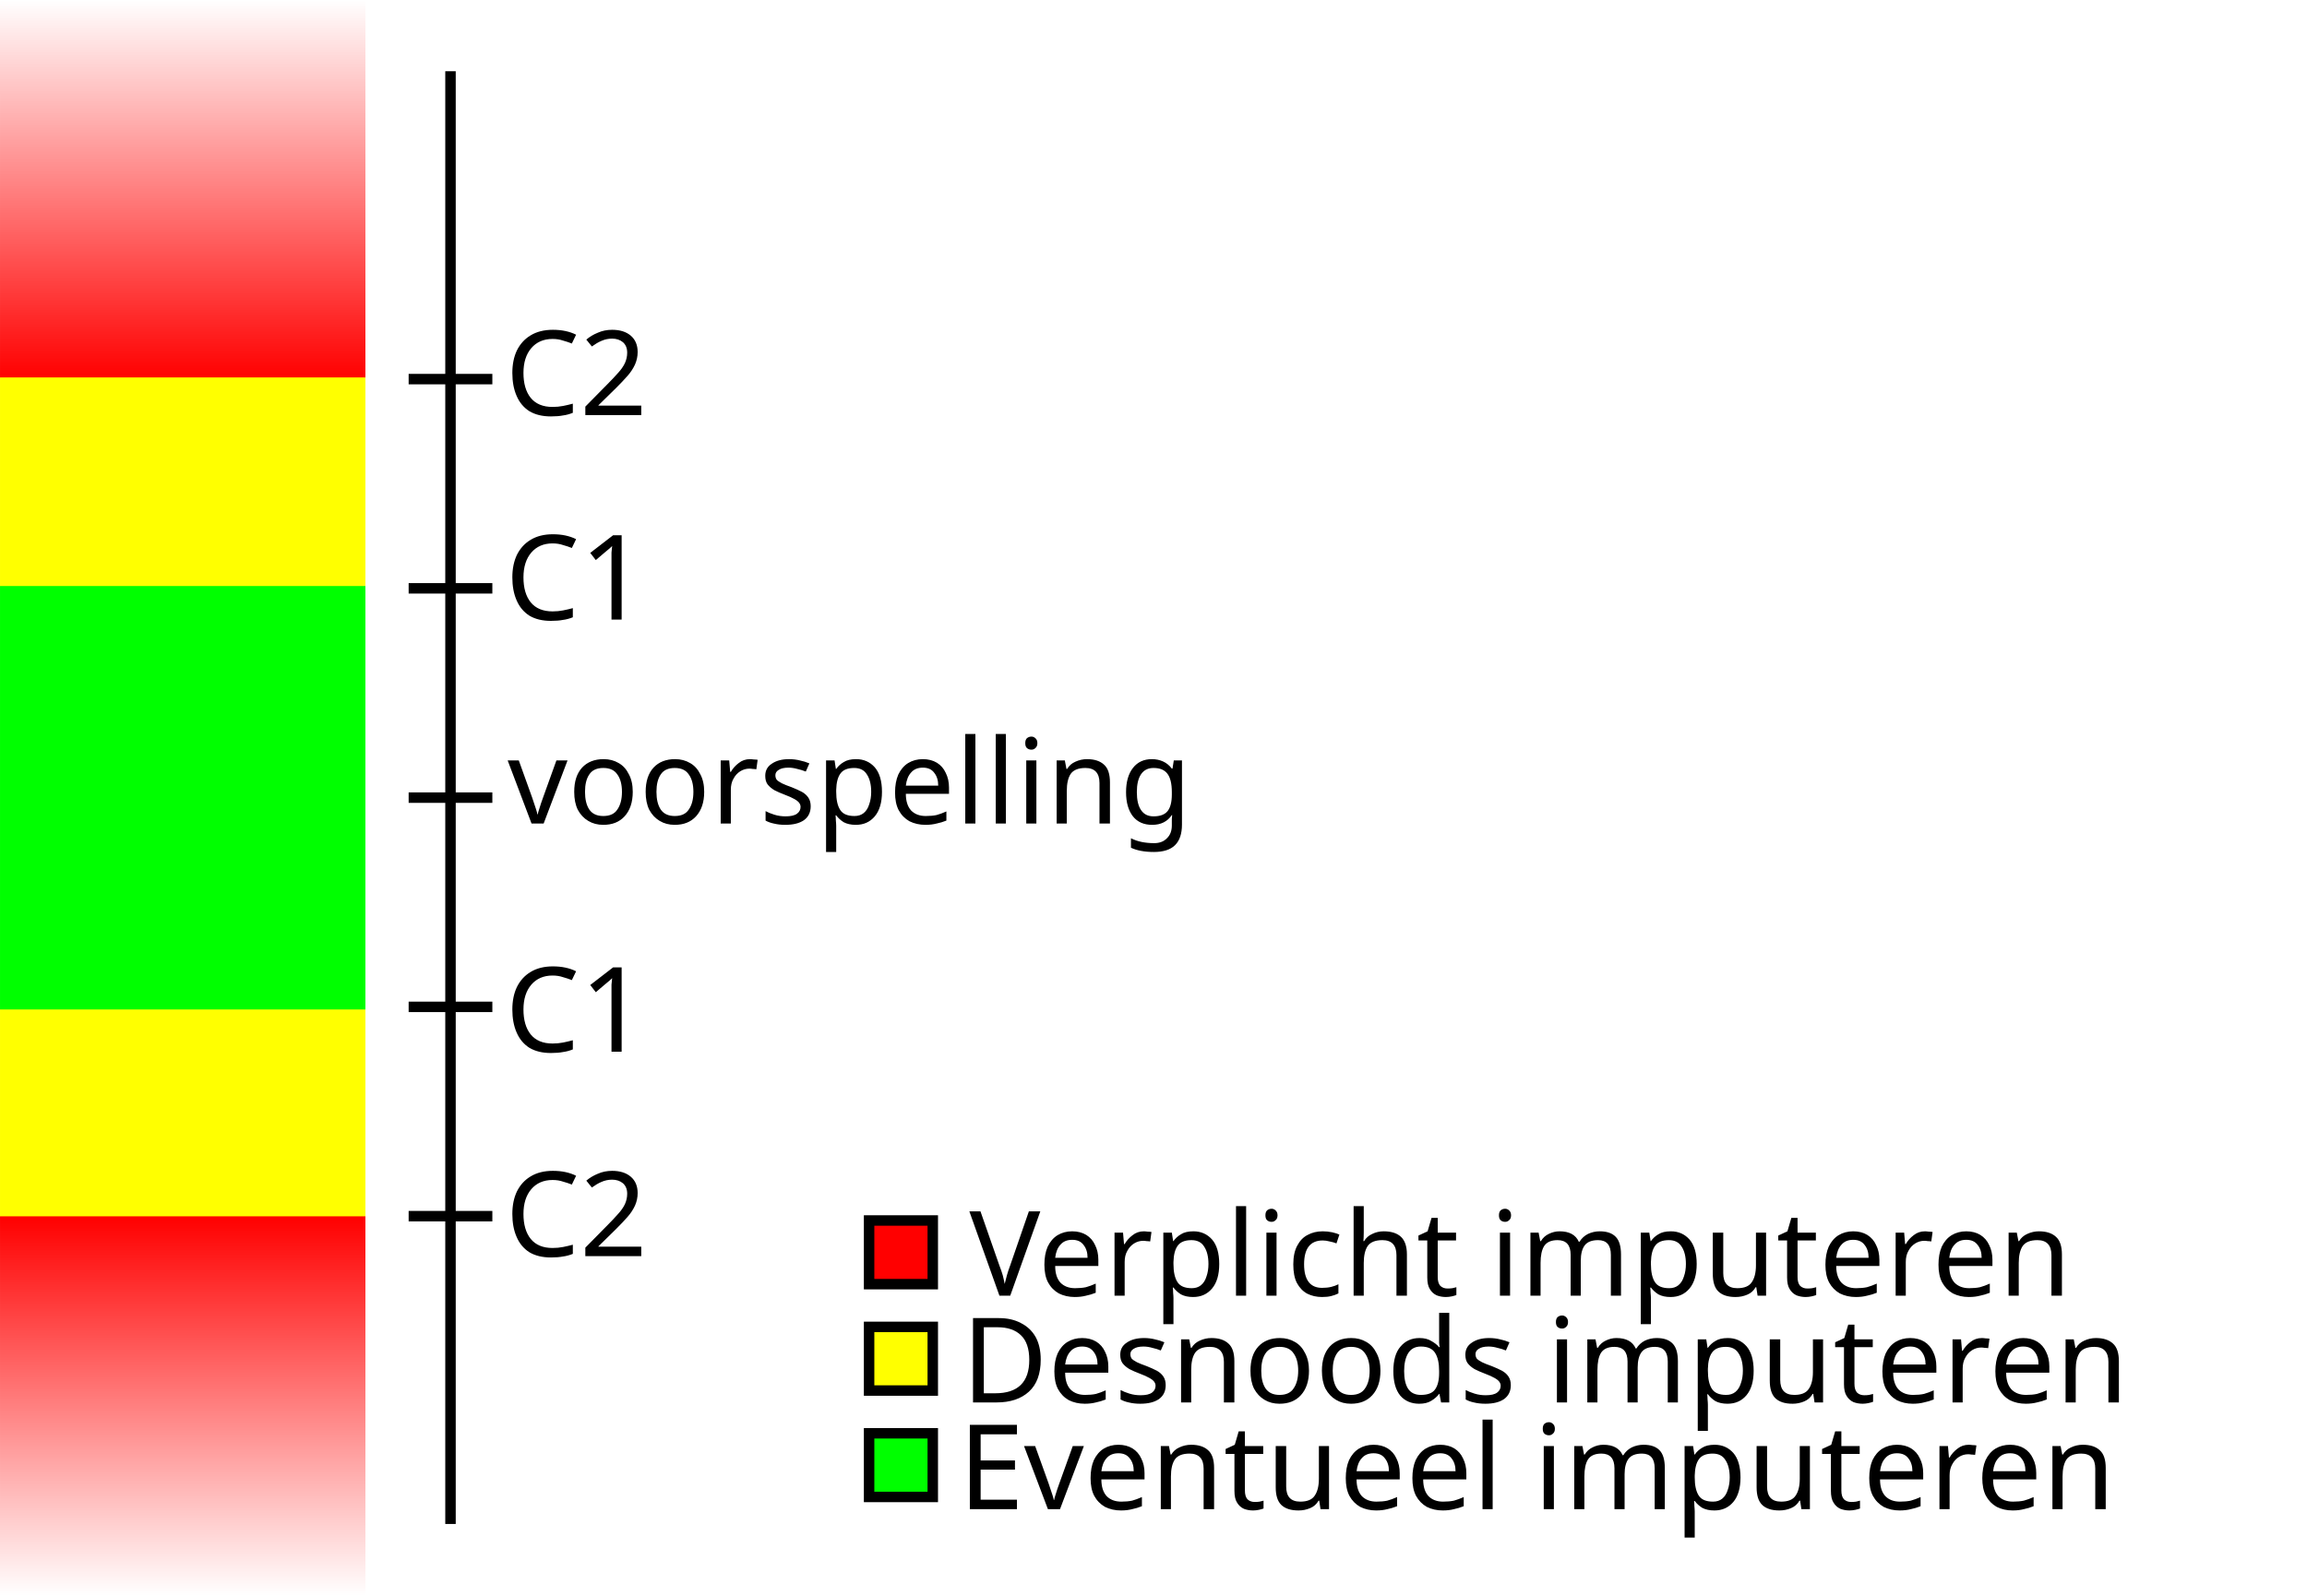
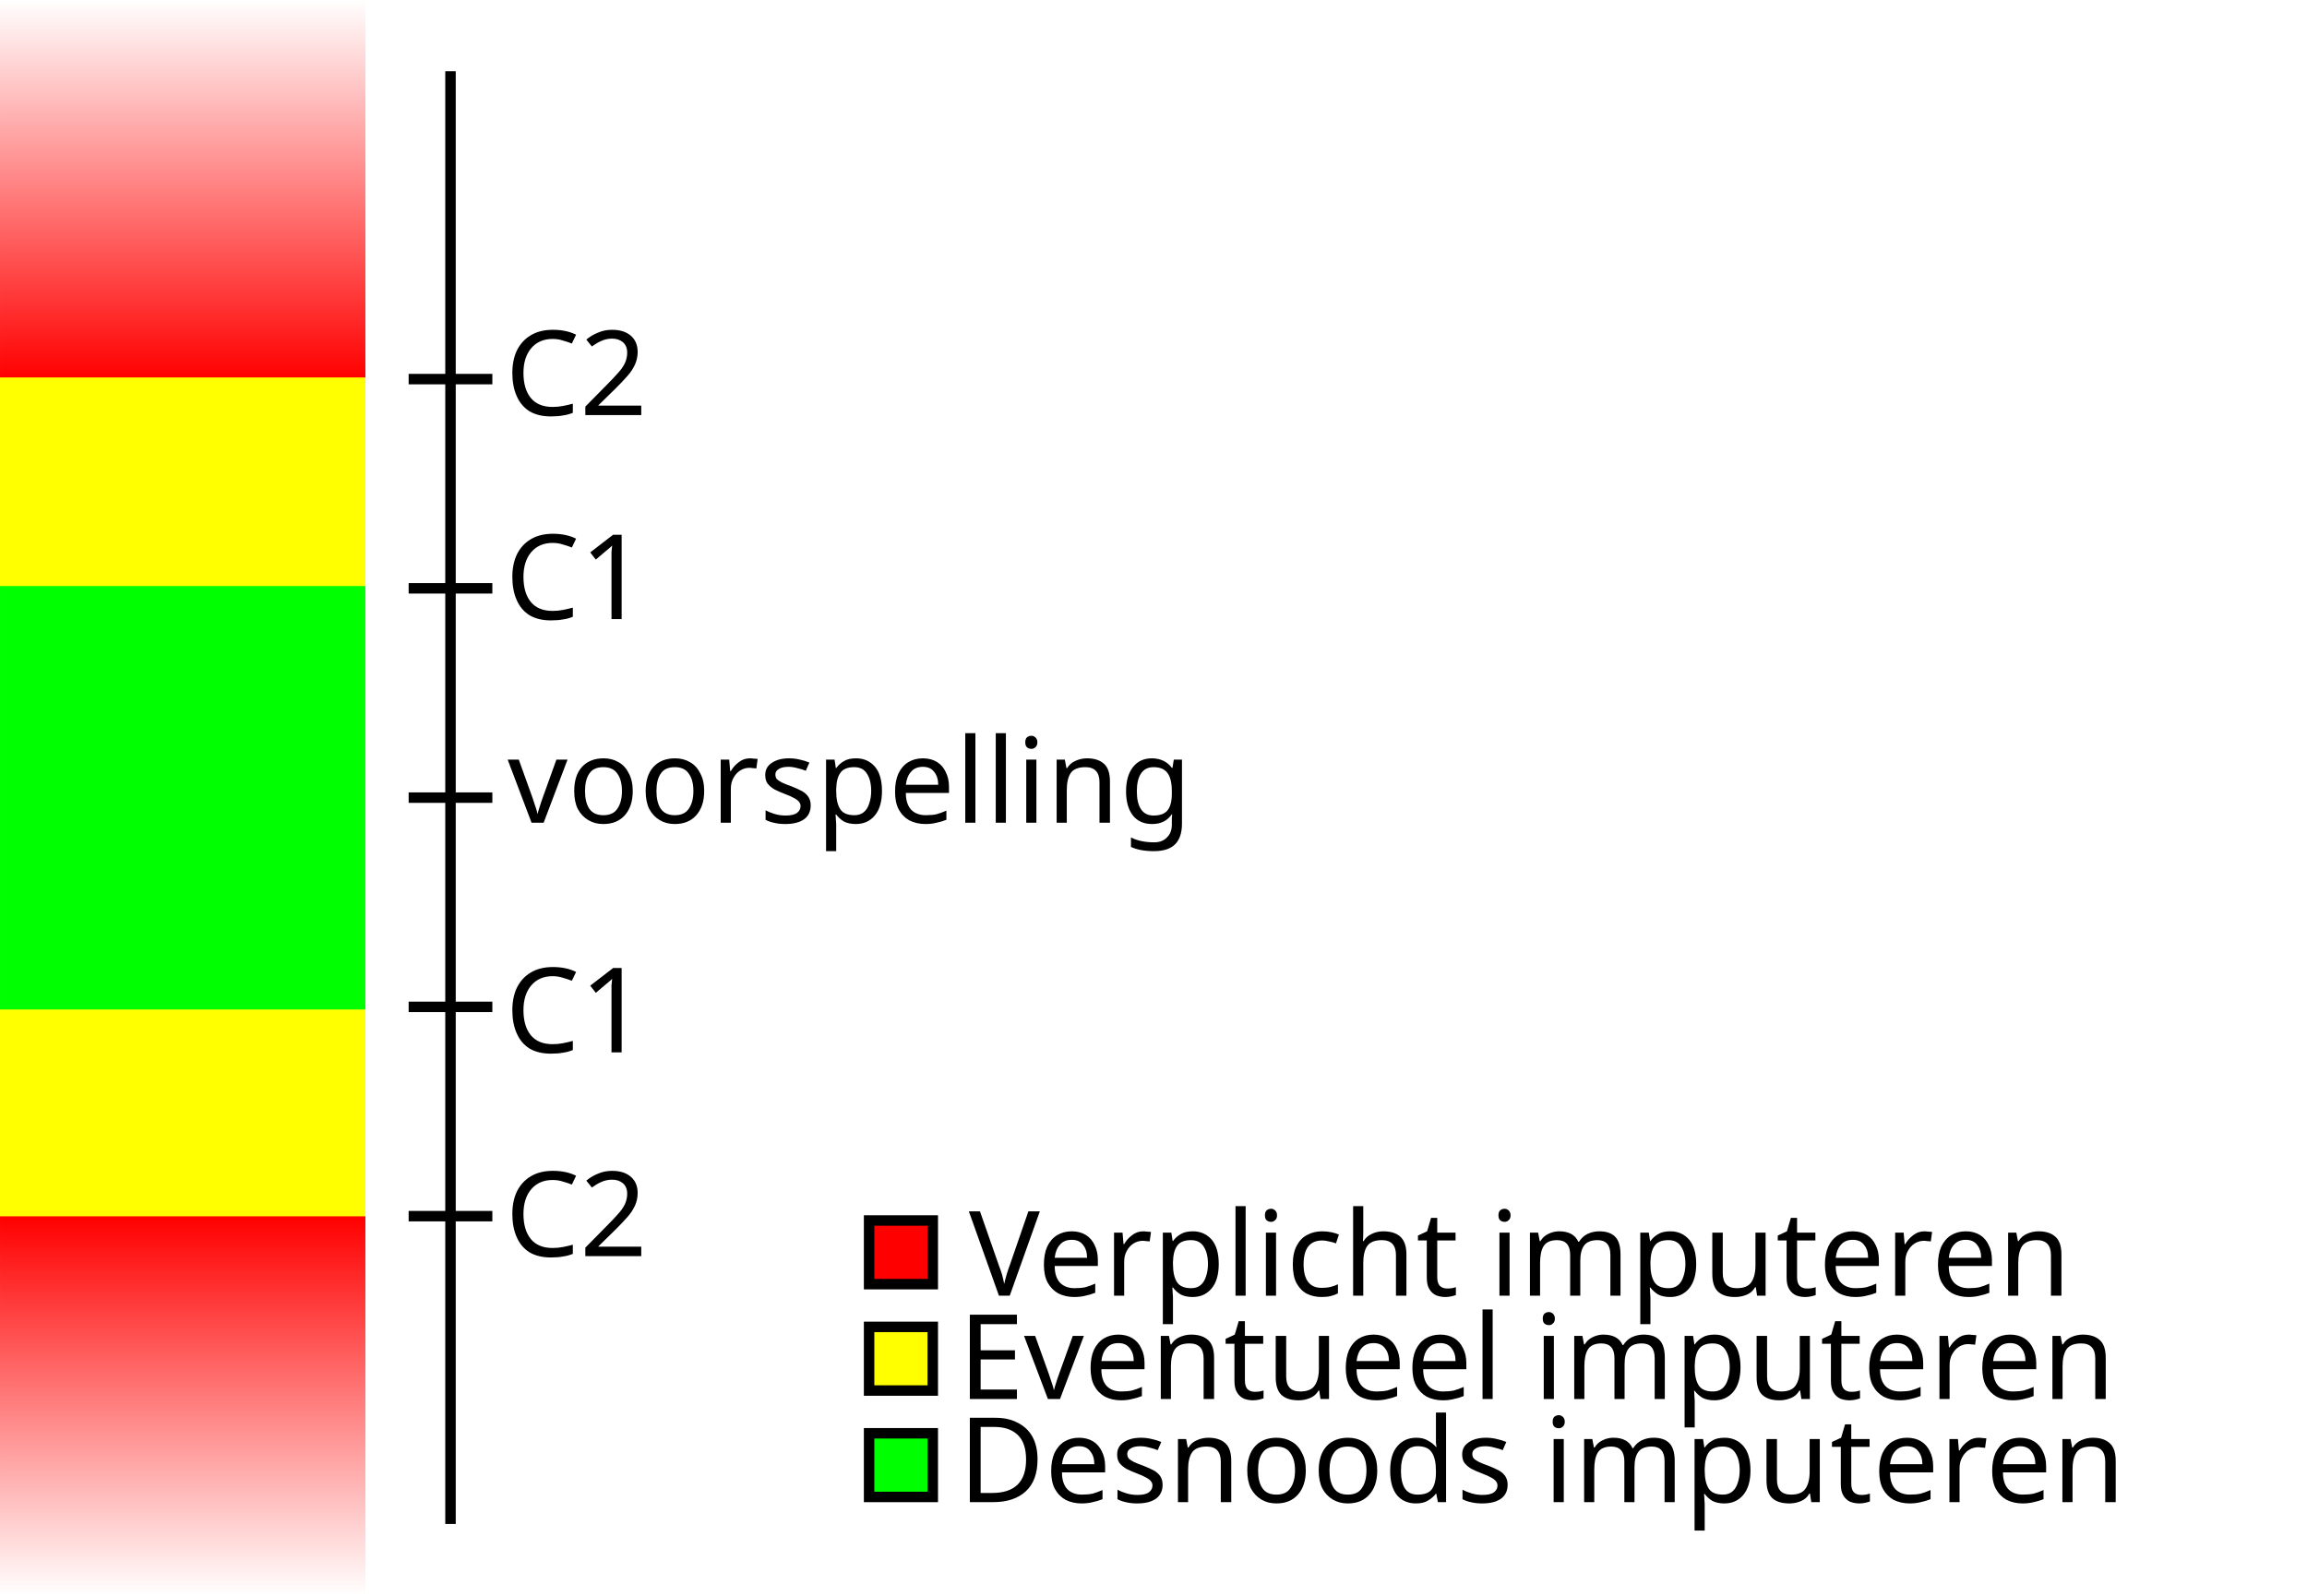
<svg xmlns="http://www.w3.org/2000/svg" xmlns:xlink="http://www.w3.org/1999/xlink" width="110.247mm" height="76.266mm" viewBox="0 0 110.247 76.266" version="1.1" id="svg1">
  <defs id="defs1">
    <linearGradient id="linearGradient5">
      <stop style="stop-color:#ff0000;stop-opacity:1;" offset="0" id="stop5" />
      <stop style="stop-color:#ff0000;stop-opacity:0;" offset="1" id="stop6" />
    </linearGradient>
    <marker style="overflow:visible" id="Stop" refX="0" refY="0" orient="auto" markerWidth="1" markerHeight="1" viewBox="0 0 1 1" preserveAspectRatio="xMidYMid">
      <path style="fill:none;stroke:context-stroke;stroke-width:1" d="M 0,4 V -4" id="path23" />
    </marker>
    <linearGradient xlink:href="#linearGradient5" id="linearGradient6" x1="35.586" y1="103.055" x2="53.71" y2="103.055" gradientUnits="userSpaceOnUse" gradientTransform="translate(-147.7036,-58.24141)" />
    <linearGradient xlink:href="#linearGradient5" id="linearGradient7" gradientUnits="userSpaceOnUse" gradientTransform="translate(116.549,-58.24141)" x1="35.586" y1="103.055" x2="53.71" y2="103.055" />
  </defs>
  <g id="layer1" transform="translate(-36.08255,-93.99323)">
-     <text xml:space="preserve" style="font-size:5.644px;font-family:'PT Mono';-inkscape-font-specification:'PT Mono';fill:none;stroke:#000000;stroke-width:0;stroke-dasharray:none;stroke-opacity:1" x="60.345" y="133.363" id="text1">
-       <tspan id="tspan1" style="font-size:5.644px;fill:#000000;fill-opacity:1;stroke:none;stroke-width:0;stroke-dasharray:none;stroke-opacity:1" x="60.345" y="133.363">voorspelling</tspan>
+     <text xml:space="preserve" style="font-style:normal;font-variant:normal;font-weight:normal;font-stretch:normal;font-size:5.644px;font-family:'Inclusive Sans';-inkscape-font-specification:'Inclusive Sans';fill:none;stroke:#000000;stroke-width:0;stroke-dasharray:none;stroke-opacity:1" x="60.345" y="133.323" id="text1">
+       <tspan id="tspan1" style="font-style:normal;font-variant:normal;font-weight:normal;font-stretch:normal;font-size:5.644px;font-family:'Inclusive Sans';-inkscape-font-specification:'Inclusive Sans';fill:#000000;fill-opacity:1;stroke:none;stroke-width:0;stroke-dasharray:none;stroke-opacity:1" x="60.345" y="133.323">voorspelling</tspan>
    </text>
-     <text xml:space="preserve" style="font-size:5.644px;font-family:'PT Mono';-inkscape-font-specification:'PT Mono';fill:none;stroke:#000000;stroke-width:0;stroke-dasharray:none;stroke-opacity:1" x="82.407" y="155.933" id="text1-0">
-       <tspan id="tspan1-7" style="font-size:5.644px;fill:#000000;fill-opacity:1;stroke:none;stroke-width:0;stroke-dasharray:none;stroke-opacity:1" x="82.407" y="155.933">Verplicht imputeren</tspan>
+     <text xml:space="preserve" style="font-style:normal;font-variant:normal;font-weight:normal;font-stretch:normal;font-size:5.644px;font-family:'Inclusive Sans';-inkscape-font-specification:'Inclusive Sans';fill:none;stroke:#000000;stroke-width:0;stroke-dasharray:none;stroke-opacity:1" x="82.384" y="155.933" id="text1-0">
+       <tspan id="tspan1-7" style="font-style:normal;font-variant:normal;font-weight:normal;font-stretch:normal;font-size:5.644px;font-family:'Inclusive Sans';-inkscape-font-specification:'Inclusive Sans';fill:#000000;fill-opacity:1;stroke:none;stroke-width:0;stroke-dasharray:none;stroke-opacity:1" x="82.384" y="155.933">Verplicht imputeren</tspan>
    </text>
-     <text xml:space="preserve" style="font-size:5.644px;font-family:'PT Mono';-inkscape-font-specification:'PT Mono';fill:none;stroke:#000000;stroke-width:0;stroke-dasharray:none;stroke-opacity:1" x="82.034" y="161.032" id="text1-0-9">
-       <tspan id="tspan1-7-0" style="font-size:5.644px;fill:#000000;fill-opacity:1;stroke:none;stroke-width:0;stroke-dasharray:none;stroke-opacity:1" x="82.034" y="161.032">Desnoods imputeren</tspan>
+     <text xml:space="preserve" style="font-style:normal;font-variant:normal;font-weight:normal;font-stretch:normal;font-size:5.644px;font-family:'Inclusive Sans';-inkscape-font-specification:'Inclusive Sans';fill:none;stroke:#000000;stroke-width:0;stroke-dasharray:none;stroke-opacity:1" x="81.882" y="165.794" id="text1-0-9">
+       <tspan id="tspan1-7-0" style="font-style:normal;font-variant:normal;font-weight:normal;font-stretch:normal;font-size:5.644px;font-family:'Inclusive Sans';-inkscape-font-specification:'Inclusive Sans';fill:#000000;fill-opacity:1;stroke:none;stroke-width:0;stroke-dasharray:none;stroke-opacity:1" x="81.882" y="165.794">Desnoods imputeren</tspan>
    </text>
-     <text xml:space="preserve" style="font-size:5.644px;font-family:'PT Mono';-inkscape-font-specification:'PT Mono';fill:#000000;fill-opacity:1;stroke:none;stroke-width:0;stroke-dasharray:none;stroke-opacity:1" x="60.221" y="123.612" id="text2">
-       <tspan id="tspan2" style="stroke-width:0" x="60.221" y="123.612">C1</tspan>
+     <text xml:space="preserve" style="font-style:normal;font-variant:normal;font-weight:normal;font-stretch:normal;font-size:5.644px;font-family:'Inclusive Sans';-inkscape-font-specification:'Inclusive Sans';fill:#000000;fill-opacity:1;stroke:none;stroke-width:0;stroke-dasharray:none;stroke-opacity:1" x="60.221" y="123.584" id="text2">
+       <tspan id="tspan2" style="font-style:normal;font-variant:normal;font-weight:normal;font-stretch:normal;font-family:'Inclusive Sans';-inkscape-font-specification:'Inclusive Sans';stroke-width:0" x="60.221" y="123.584">C1</tspan>
    </text>
-     <text xml:space="preserve" style="font-size:5.644px;font-family:'PT Mono';-inkscape-font-specification:'PT Mono';fill:#000000;fill-opacity:1;stroke:none;stroke-width:0;stroke-dasharray:none;stroke-opacity:1" x="60.221" y="113.839" id="text3">
-       <tspan id="tspan3" style="stroke-width:0" x="60.221" y="113.839">C2</tspan>
+     <text xml:space="preserve" style="font-size:5.644px;font-family:'Inclusive Sans';-inkscape-font-specification:'Inclusive Sans';fill:#000000;fill-opacity:1;stroke:none;stroke-width:0;stroke-dasharray:none;stroke-opacity:1;font-weight:normal;font-style:normal;font-stretch:normal;font-variant:normal" x="60.221" y="113.839" id="text3">
+       <tspan id="tspan3" style="stroke-width:0;-inkscape-font-specification:'Inclusive Sans';font-family:'Inclusive Sans';font-weight:normal;font-style:normal;font-stretch:normal;font-variant:normal" x="60.221" y="113.839">C2</tspan>
    </text>
-     <text xml:space="preserve" style="font-size:5.644px;font-family:'PT Mono';-inkscape-font-specification:'PT Mono';fill:#000000;fill-opacity:1;stroke:none;stroke-width:0;stroke-dasharray:none;stroke-opacity:1" x="60.221" y="144.265" id="text2-3">
-       <tspan id="tspan2-9" style="stroke-width:0" x="60.221" y="144.265">C1</tspan>
+     <text xml:space="preserve" style="font-style:normal;font-variant:normal;font-weight:normal;font-stretch:normal;font-size:5.644px;font-family:'Inclusive Sans';-inkscape-font-specification:'Inclusive Sans';fill:#000000;fill-opacity:1;stroke:none;stroke-width:0;stroke-dasharray:none;stroke-opacity:1" x="60.221" y="144.293" id="text2-3">
+       <tspan id="tspan2-9" style="font-style:normal;font-variant:normal;font-weight:normal;font-stretch:normal;font-family:'Inclusive Sans';-inkscape-font-specification:'Inclusive Sans';stroke-width:0" x="60.221" y="144.293">C1</tspan>
    </text>
-     <text xml:space="preserve" style="font-size:5.644px;font-family:'PT Mono';-inkscape-font-specification:'PT Mono';fill:#000000;fill-opacity:1;stroke:none;stroke-width:0;stroke-dasharray:none;stroke-opacity:1" x="60.221" y="154.038" id="text3-8">
-       <tspan id="tspan3-6" style="stroke-width:0" x="60.221" y="154.038">C2</tspan>
+     <text xml:space="preserve" style="font-size:5.644px;font-family:'Inclusive Sans';-inkscape-font-specification:'Inclusive Sans';fill:#000000;fill-opacity:1;stroke:none;stroke-width:0;stroke-dasharray:none;stroke-opacity:1;font-weight:normal;font-style:normal;font-stretch:normal;font-variant:normal" x="60.221" y="154.038" id="text3-8">
+       <tspan id="tspan3-6" style="stroke-width:0;-inkscape-font-specification:'Inclusive Sans';font-family:'Inclusive Sans';font-weight:normal;font-style:normal;font-stretch:normal;font-variant:normal" x="60.221" y="154.038">C2</tspan>
    </text>
    <path style="fill:#000000;fill-opacity:1;stroke:#000000;stroke-width:0.5;stroke-dasharray:none;stroke-opacity:1;marker-mid:url(#Stop)" d="m 57.611,97.399 v 14.715 10.003 10.003 10.003 10.003 14.715" id="path5" />
    <rect style="fill:url(#linearGradient6);stroke:none;stroke-width:0.5;stroke-dasharray:none;stroke-opacity:1" id="rect5" width="18.124" height="17.462" x="-112.117" y="36.083" transform="rotate(-90)" />
    <rect style="fill:#ffff00;fill-opacity:1;stroke:none;stroke-width:0.372;stroke-dasharray:none;stroke-opacity:1" id="rect5-6" width="10.054" height="17.462" x="-122.089" y="36.083" transform="rotate(-90)" />
    <rect style="fill:#ffff00;fill-opacity:1;stroke:none;stroke-width:0.372;stroke-dasharray:none;stroke-opacity:1" id="rect5-6-1" width="10.054" height="17.462" x="-152.218" y="36.083" transform="rotate(-90)" />
    <rect style="fill:url(#linearGradient7);stroke:none;stroke-width:0.5;stroke-dasharray:none;stroke-opacity:1" id="rect5-8" width="18.124" height="17.462" x="152.135" y="36.083" transform="matrix(0,1,1,0,0,0)" />
    <rect style="fill:#00ff00;fill-opacity:1;stroke:none;stroke-width:0.528;stroke-dasharray:none;stroke-opacity:1" id="rect5-6-7" width="20.241" height="17.462" x="-142.247" y="36.083" transform="rotate(-90)" />
-     <text xml:space="preserve" style="font-size:5.644px;font-family:'PT Mono';-inkscape-font-specification:'PT Mono';fill:#00ff00;fill-opacity:1;stroke:none;stroke-width:0.5;stroke-dasharray:none;stroke-opacity:1" x="81.882" y="166.13" id="text8">
-       <tspan id="tspan8" style="fill:#000000;fill-opacity:1;stroke-width:0.5" x="81.882" y="166.13">Eventueel imputeren</tspan>
+     <text xml:space="preserve" style="font-style:normal;font-variant:normal;font-weight:normal;font-stretch:normal;font-size:5.644px;font-family:'Inclusive Sans';-inkscape-font-specification:'Inclusive Sans';fill:#00ff00;fill-opacity:1;stroke:none;stroke-width:0.5;stroke-dasharray:none;stroke-opacity:1" x="81.882" y="160.864" id="text8">
+       <tspan id="tspan8" style="font-style:normal;font-variant:normal;font-weight:normal;font-stretch:normal;font-family:'Inclusive Sans';-inkscape-font-specification:'Inclusive Sans';fill:#000000;fill-opacity:1;stroke-width:0.5" x="81.882" y="160.864">Eventueel imputeren</tspan>
    </text>
    <rect style="fill:#ff0000;fill-opacity:1;stroke:#000000;stroke-width:0.5;stroke-dasharray:none;stroke-opacity:1" id="rect8" width="3.043" height="3.043" x="77.615" y="152.334" />
    <rect style="fill:#ffff00;fill-opacity:1;stroke:#000000;stroke-width:0.5;stroke-dasharray:none;stroke-opacity:1" id="rect8-8" width="3.043" height="3.043" x="77.615" y="157.42" />
    <rect style="fill:#00ff00;fill-opacity:1;stroke:#000000;stroke-width:0.5;stroke-dasharray:none;stroke-opacity:1" id="rect8-3" width="3.043" height="3.043" x="77.615" y="162.506" />
  </g>
</svg>
